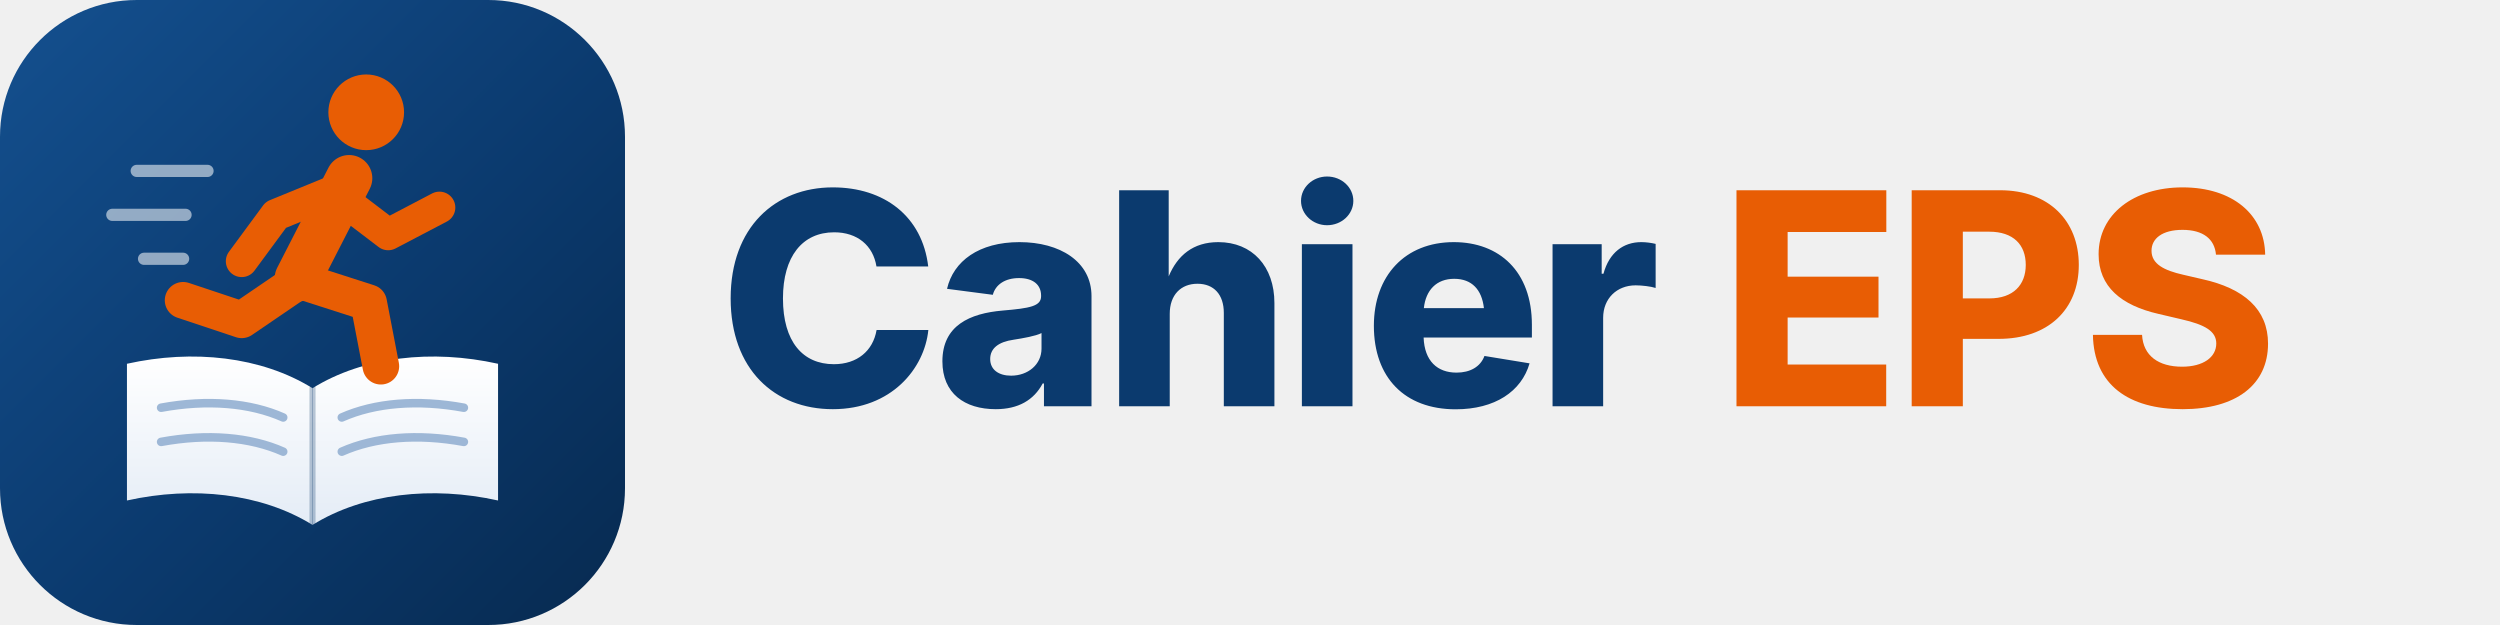
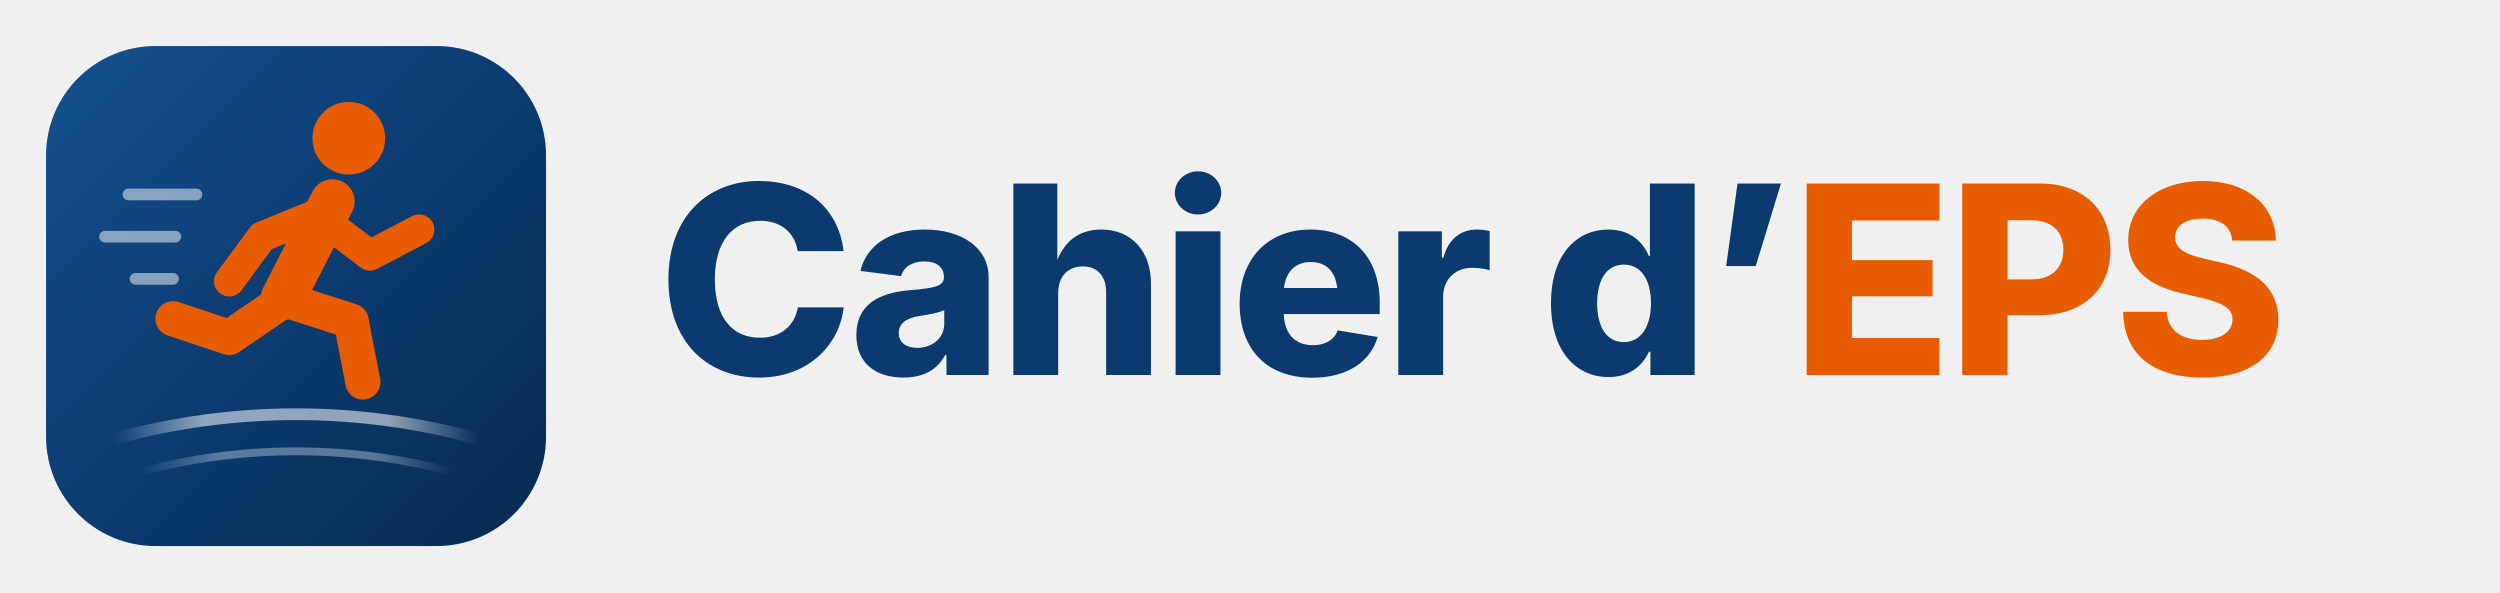
- <svg xmlns="http://www.w3.org/2000/svg" viewBox="0 0 640 160" width="640" height="160" role="img" aria-label="Cahier EPS">
+ <svg xmlns="http://www.w3.org/2000/svg" viewBox="0 0 760 180" width="760" height="180">
  <defs>
    <linearGradient id="bg" x1="0" y1="0" x2="1" y2="1">
      <stop offset="0" stop-color="#14508F" />
      <stop offset=".55" stop-color="#0B3A6E" />
      <stop offset="1" stop-color="#072A50" />
    </linearGradient>
-     <linearGradient id="pg" x1="0" y1="0" x2="0" y2="1">
-       <stop offset="0" stop-color="#FFFFFF" />
-       <stop offset="1" stop-color="#E4ECF6" />
+     <linearGradient id="tr" x1="0" y1="0" x2="1" y2="0">
+       <stop offset="0" stop-color="#fff" stop-opacity="0" />
+       <stop offset=".25" stop-color="#fff" stop-opacity=".55" />
+       <stop offset=".75" stop-color="#fff" stop-opacity=".55" />
+       <stop offset="1" stop-color="#fff" stop-opacity="0" />
    </linearGradient>
  </defs>
-   <g transform="scale(.3125)">
+   <g transform="translate(14 14) scale(.296875)">
    <rect width="512" height="512" rx="112" fill="url(#bg)" />
-     <path d="M256 318C214 292 158 286 104 298V410C158 398 214 404 256 430Z" fill="url(#pg)" />
-     <path d="M256 318C298 292 354 286 408 298V410C354 398 298 404 256 430Z" fill="url(#pg)" />
-     <path d="M256 318V430" stroke="#0B3A6E" stroke-opacity=".28" stroke-width="5" stroke-linecap="round" />
-     <g stroke="#9DB7D6" stroke-width="7" stroke-linecap="round" fill="none">
-       <path d="M132 334C170 327 205 330 232 342" />
-       <path d="M132 362C170 355 205 358 232 370" />
-       <path d="M280 342C307 330 342 327 380 334" />
-       <path d="M280 370C307 358 342 355 380 362" />
+     <g fill="none" stroke-linecap="round">
+       <path d="M70 402Q256 352 442 402" stroke="url(#tr)" stroke-width="12" />
+       <path d="M96 436Q256 394 416 436" stroke="url(#tr)" stroke-width="8" opacity=".6" />
    </g>
-     <g fill="none" stroke="#E85D04" stroke-linecap="round" stroke-linejoin="round">
-       <circle cx="300" cy="92" r="31" fill="#E85D04" stroke="none" />
-       <path d="M286 146L244 228" stroke-width="38" />
-       <path d="M276 160L318 192L360 170" stroke-width="26" />
-       <path d="M270 158L226 176L198 214" stroke-width="26" />
-       <path d="M246 230L302 248L312 300" stroke-width="30" />
-       <path d="M242 232L198 262L150 246" stroke-width="30" />
-     </g>
-     <g stroke="#FFFFFF" stroke-opacity=".55" stroke-width="10" stroke-linecap="round">
-       <path d="M112 140H170" />
-       <path d="M92 176H152" />
-       <path d="M118 212H150" />
+     <g transform="translate(-50 -16) scale(1.2)">
+       <g stroke="#FFFFFF" stroke-opacity=".5" stroke-width="10" stroke-linecap="round">
+         <path d="M112 140H170" />
+         <path d="M92 176H152" />
+         <path d="M118 212H150" />
+       </g>
+       <g fill="none" stroke="#E85D04" stroke-linecap="round" stroke-linejoin="round">
+         <circle cx="300" cy="92" r="31" fill="#E85D04" stroke="none" />
+         <path d="M286 146L244 228" stroke-width="38" />
+         <path d="M276 160L318 192L360 170" stroke-width="26" />
+         <path d="M270 158L226 176L198 214" stroke-width="26" />
+         <path d="M246 230L302 248L312 300" stroke-width="30" />
+         <path d="M242 232L198 262L150 246" stroke-width="30" />
+       </g>
    </g>
  </g>
-   <text x="184" y="104" font-family="Inter, system-ui, -apple-system, 'Segoe UI', Roboto, Arial, sans-serif" font-size="76" font-weight="800" letter-spacing="-1.5" fill="#0B3A6E">Cahier <tspan fill="#E85D04">EPS</tspan>
+   <text x="200" y="114" font-family="Inter, system-ui, -apple-system, 'Segoe UI', Roboto, Arial, sans-serif" font-size="80" font-weight="800" letter-spacing="-1.5" fill="#0B3A6E">Cahier d’<tspan fill="#E85D04">EPS</tspan>
  </text>
</svg>
